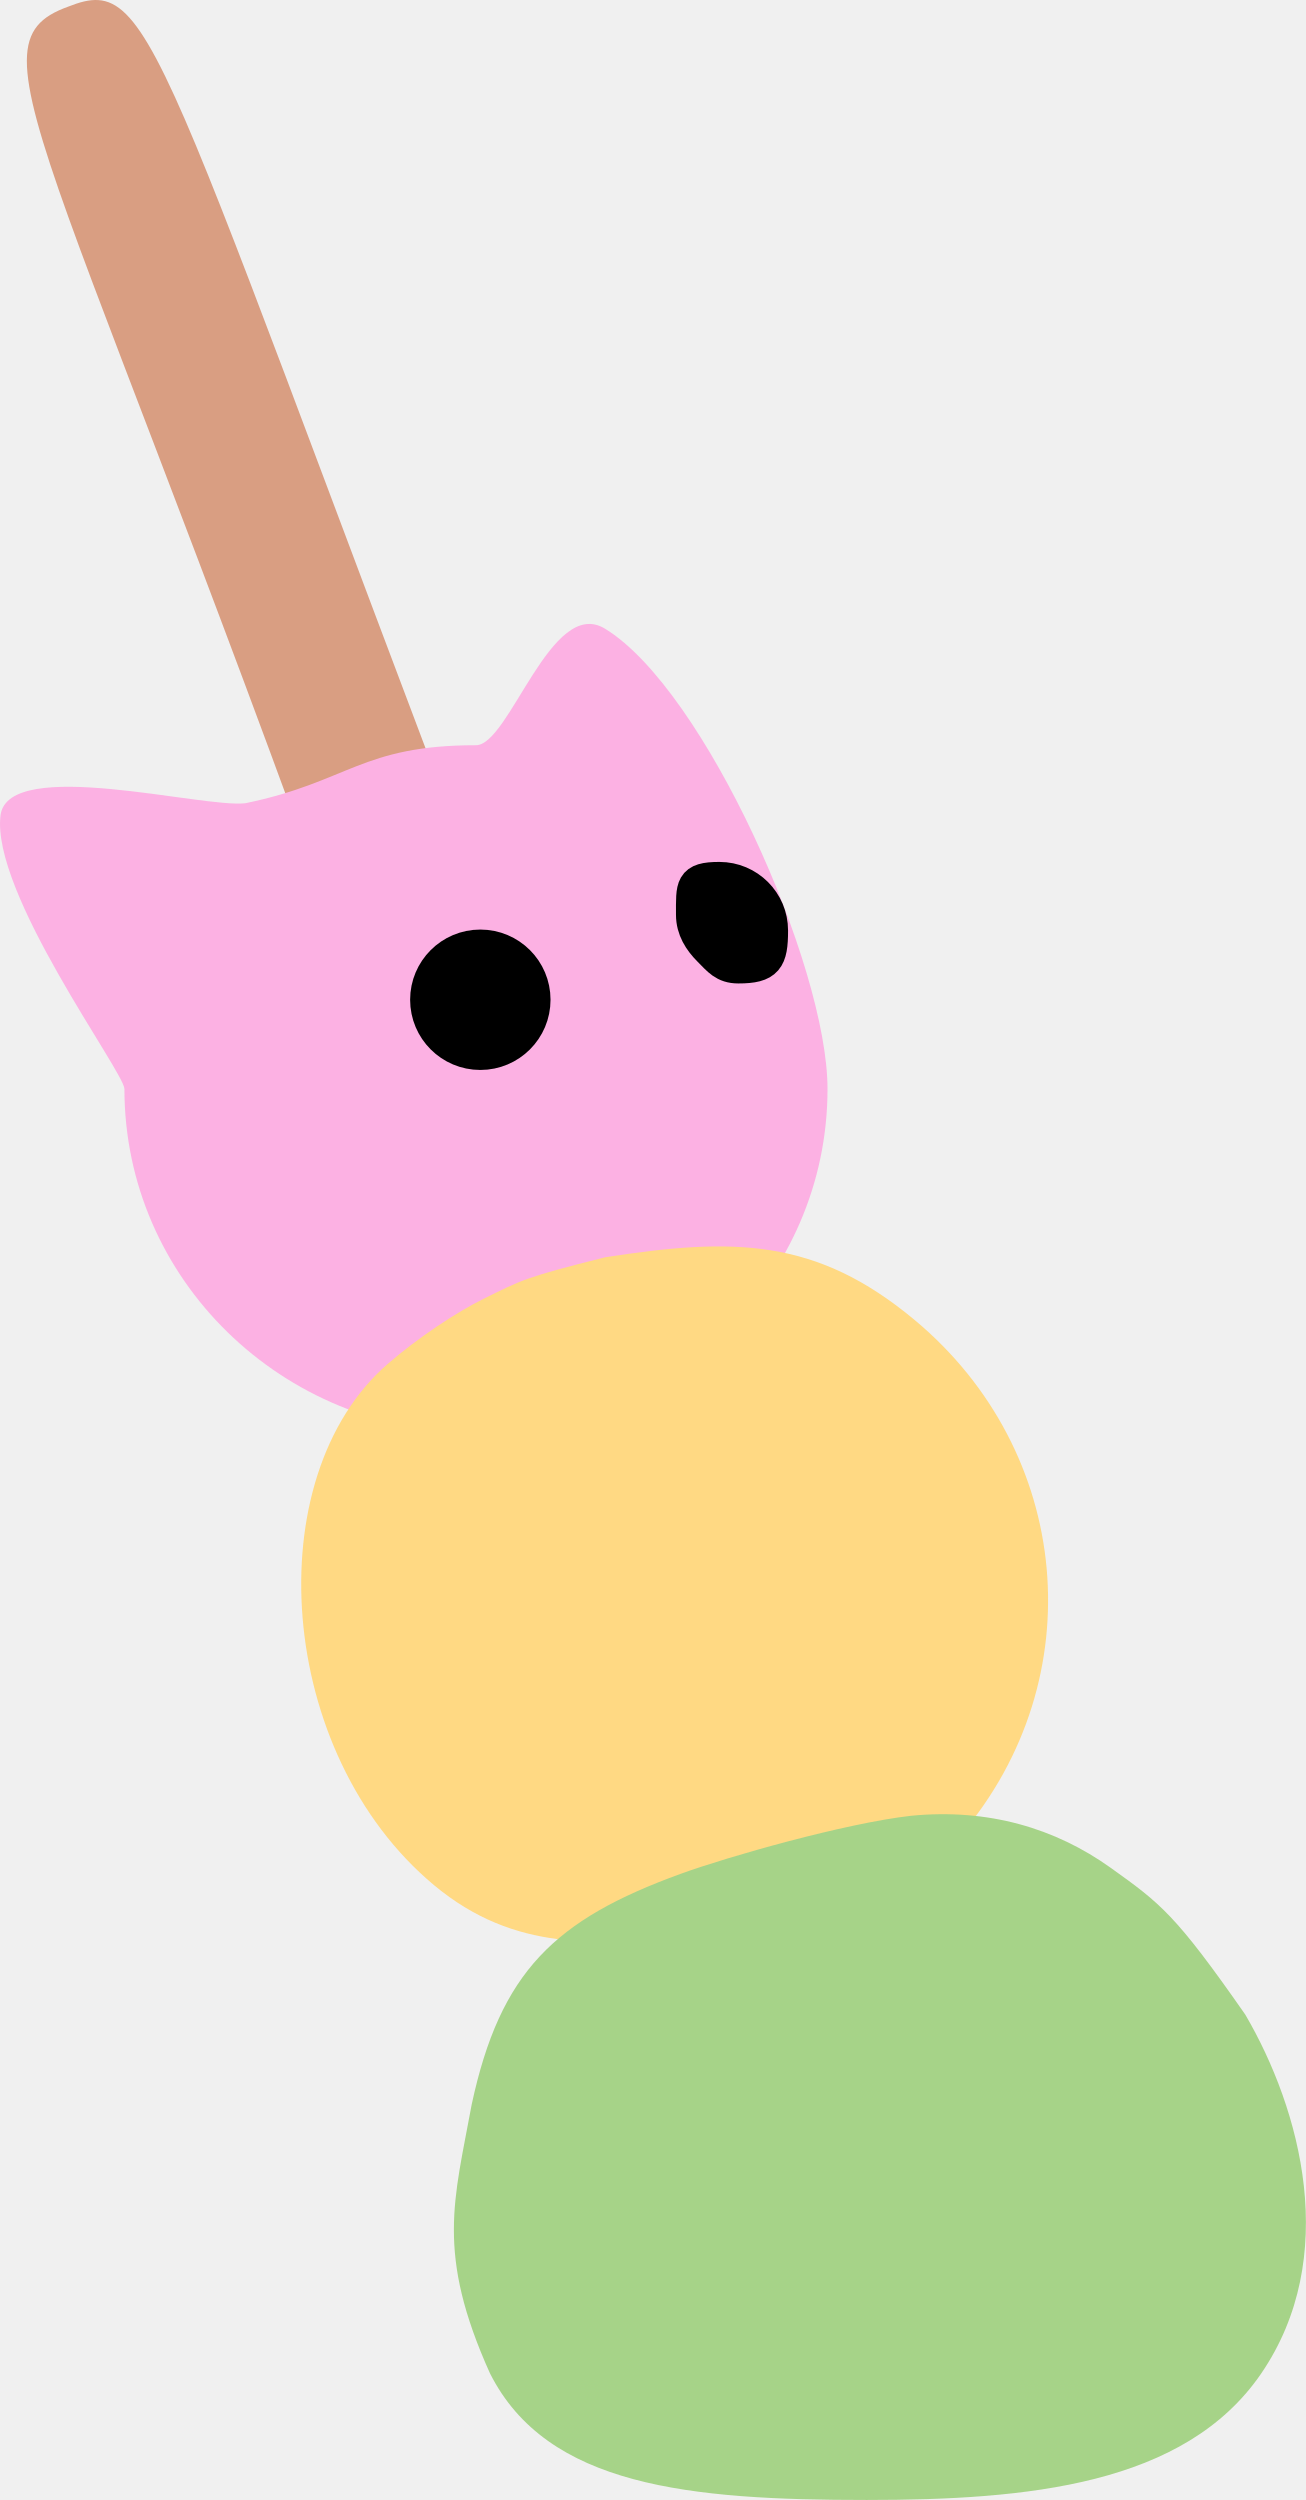
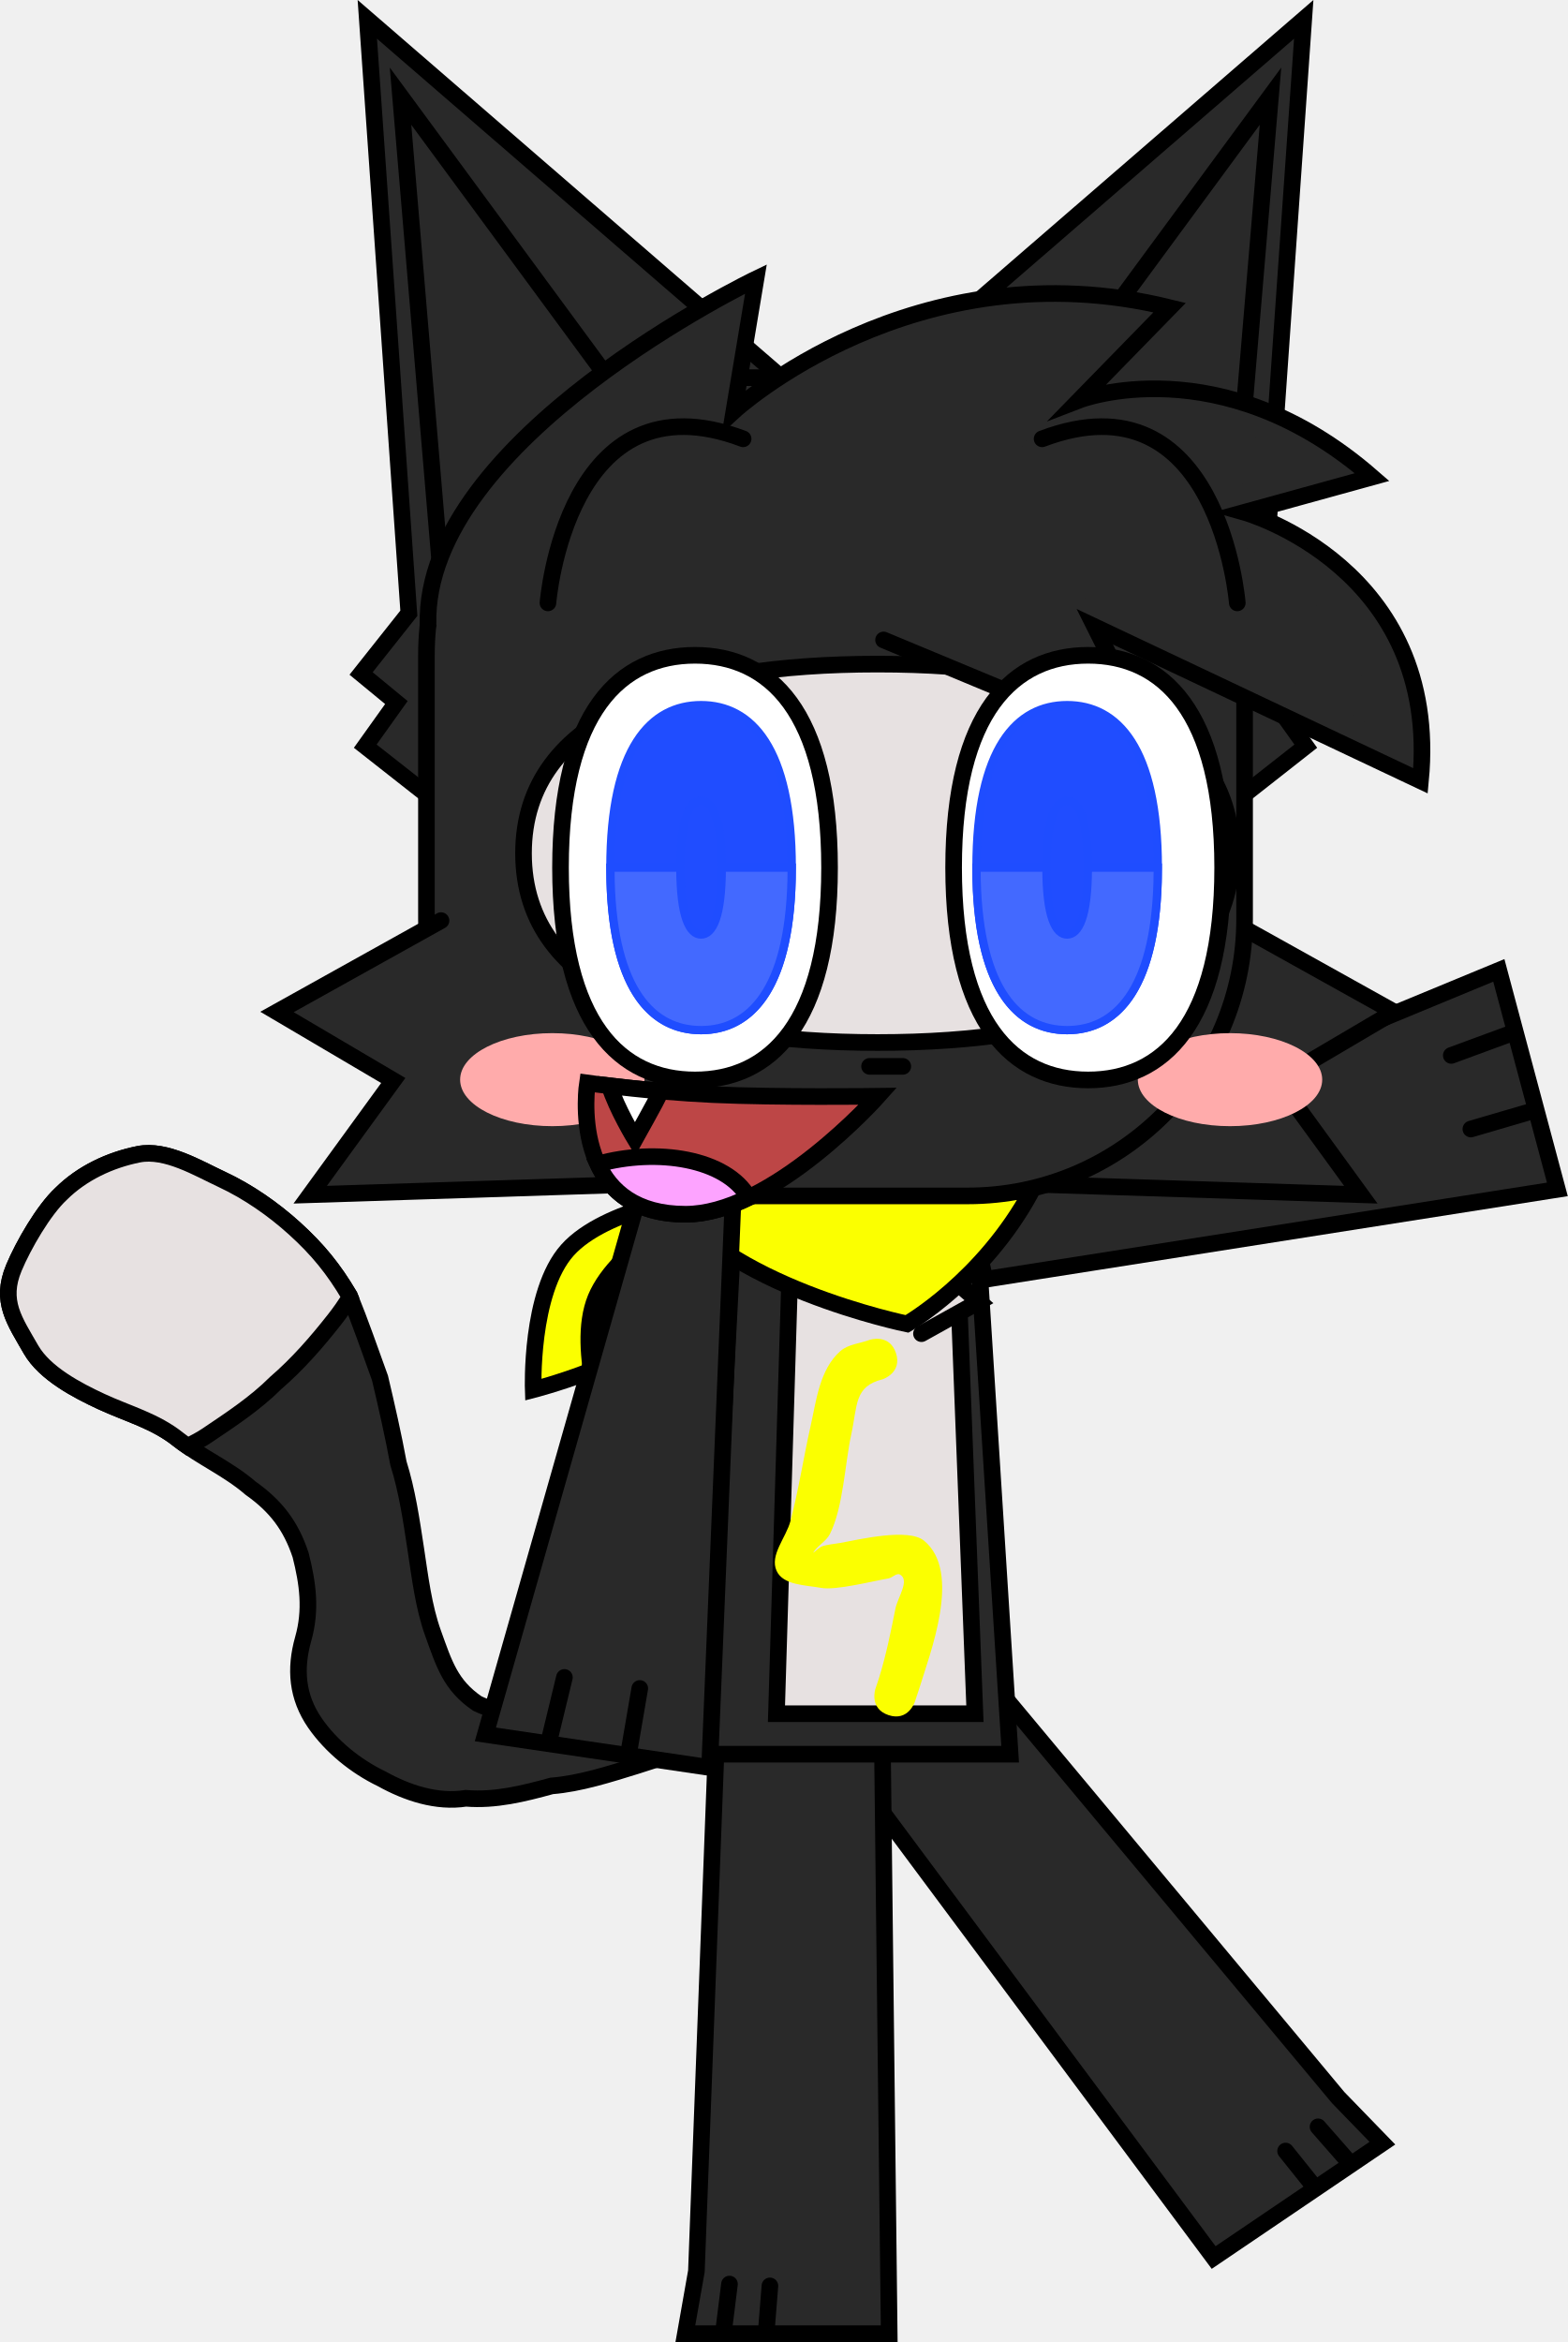
- <svg xmlns="http://www.w3.org/2000/svg" version="1.1" width="61.499" height="117.73" viewBox="0,0,61.499,117.73">
-   <g transform="translate(-209.2506,-121.1352)">
-     <g data-paper-data="{&quot;isPaintingLayer&quot;:true}" fill-rule="nonzero" stroke="#000000" stroke-linecap="butt" stroke-linejoin="miter" stroke-miterlimit="10" stroke-dasharray="" stroke-dashoffset="0" style="mix-blend-mode: normal">
-       <path d="M212.453,121.451c4.274,-1.687 3.991,1.735 23.391,52.097c11.03,29.471 19.761,53.619 16.55,54.627c-4.685,1.809 -12.362,-22.626 -23.391,-52.097c-16.892,-48.164 -21.642,-52.782 -16.55,-54.627z" data-paper-data="{&quot;index&quot;:null}" fill="#d99e82" stroke-width="0" />
-       <path d="M231.664,188.605c-9.143,0 -16.554,-7.248 -16.554,-16.188c0,-0.786 -6.314,-9.263 -5.832,-12.908c0.405,-2.763 9.554,-0.3 11.531,-0.549c4.861,-1.002 5.454,-2.731 10.856,-2.731c1.579,0 3.537,-7.034 6.074,-5.489c4.692,2.858 10.481,15.874 10.481,21.677c0,8.94 -7.412,16.188 -16.554,16.188z" data-paper-data="{&quot;index&quot;:null}" fill="#fcb1e3" stroke-width="0" />
-       <path d="M254.498,207.543c-3.95,2.746 -8.141,4.339 -12.556,4.762c-4.551,0.435 -8.461,0.761 -12.244,-2.387c-7.453,-6.203 -8.343,-19.21 -2.192,-24.55c1.446,-1.255 3.268,-2.454 4.531,-3.076c1.767,-0.871 1.92,-1.001 5.716,-1.95c6.044,-0.938 9.929,-0.908 14.553,2.94c7.453,6.203 8.435,16.907 2.192,24.262z" data-paper-data="{&quot;index&quot;:null}" fill="#ffd983" stroke-width="0" />
-       <path d="M232.327,232.906c-2.561,-5.684 -1.689,-8.147 -0.864,-12.664c1.347,-6.27 3.913,-8.71 9.846,-10.866c2.225,-0.808 7.743,-2.382 10.851,-2.733c3.624,-0.353 6.783,0.581 9.4,2.454c2.349,1.682 3.038,2.182 6.332,6.908c2.622,4.479 4.49,11.436 0.749,16.906c-3.601,5.266 -11.024,5.953 -18.583,5.953c-8.331,0 -15.044,-0.629 -17.731,-5.959z" data-paper-data="{&quot;index&quot;:null}" fill="#a6d388" stroke-width="0" />
-       <path d="M231.87,170.772c-1.411,0 -2.556,-1.144 -2.556,-2.556c0,-1.411 1.144,-2.556 2.556,-2.556c1.411,0 2.556,1.144 2.556,2.556c0,1.411 -1.144,2.556 -2.556,2.556z" data-paper-data="{&quot;index&quot;:null}" fill="#000000" stroke-width="1.5" />
-       <path d="M243.834,164.031z" data-paper-data="{&quot;index&quot;:null}" fill="#000000" stroke-width="0" />
-       <path d="M245.612,164.957c0,1.371 -0.222,1.741 -1.593,1.741c-0.685,0 -0.935,-0.352 -1.384,-0.801c-0.449,-0.449 -0.801,-0.995 -0.801,-1.681c0,-1.371 -0.074,-1.741 1.296,-1.741c1.371,0 2.482,1.111 2.482,2.482z" data-paper-data="{&quot;index&quot;:null}" fill="#000000" stroke-width="1.5" />
+ <svg xmlns="http://www.w3.org/2000/svg" version="1.1" width="188.77" height="281.954" viewBox="0,0,188.77,281.954">
+   <g transform="translate(-139.3986,-24.41932)">
+     <g data-paper-data="{&quot;isPaintingLayer&quot;:true}" stroke-linejoin="miter" stroke-miterlimit="10" stroke-dasharray="" stroke-dashoffset="0" style="mix-blend-mode: normal">
+       <g fill="#fbff00" fill-rule="nonzero" stroke="#000000" stroke-width="2" stroke-linecap="round">
+         <path d="M219.134,184.439c-3.833,4.288 -15.535,7.292 -15.535,7.292c0,0 -0.427,-11.715 4.121,-16.803c4.548,-5.088 16.169,-6.658 16.169,-6.658c0,0 -0.922,11.881 -4.756,16.169z" />
+         <path d="M225.052,185.898c-2.204,5.313 -12.259,12.009 -12.259,12.009c0,0 -4.268,-10.919 -1.653,-17.222c2.615,-6.303 13.067,-11.619 13.067,-11.619c0,0 3.049,11.52 0.845,16.833z" />
+       </g>
+       <g fill-rule="nonzero" stroke="#000000" stroke-width="2" stroke-linecap="butt">
+         <path d="M225.971,233.568c-3.298,1.2 -6.581,2.394 -9.934,3.43c-3.245,1.003 -6.839,2.164 -10.221,2.428c-3.396,0.932 -6.782,1.78 -10.318,1.49c-3.52,0.548 -7.103,-0.651 -10.152,-2.35c-3.13,-1.5 -6.072,-3.899 -8.02,-6.706c-2.165,-3.139 -2.444,-6.512 -1.42,-10.129c0.989,-3.479 0.559,-6.669 -0.309,-10.094c-1.177,-3.545 -2.973,-5.893 -6.03,-8.058c-2.645,-2.292 -5.905,-3.702 -8.669,-5.839c-2.803,-2.258 -6.089,-3.096 -9.304,-4.589c-2.91,-1.351 -6.801,-3.383 -8.459,-6.255c-1.974,-3.456 -3.753,-5.803 -2.057,-9.858c1.132,-2.7 3.554,-6.921 5.681,-8.898c2.506,-2.486 5.87,-4.069 9.332,-4.76c3.297,-0.649 7.144,1.685 10.042,3.037c3.131,1.461 6.177,3.577 8.735,5.896c2.811,2.548 4.71,4.896 6.614,8.117c1.326,3.253 2.471,6.581 3.669,9.883c0.808,3.416 1.582,6.819 2.221,10.271c1.048,3.334 1.558,6.853 2.085,10.303c0.515,3.376 0.935,6.978 2.097,10.19c1.307,3.613 2.068,6.22 5.321,8.431c2.989,1.477 6.858,1.248 10.098,0.655c3.331,-0.61 6.763,-1.99 9.95,-3.149c3.289,-1.196 6.578,-2.393 9.868,-3.589c1.364,-0.493 2.758,-0.937 4.155,-1.381c0.859,2.684 1.623,5.26 2.422,7.834c-2.124,1.767 -4.731,2.718 -7.398,3.688z" fill="#292929" />
+         <path d="M160.897,197.74c-2.803,-2.258 -6.089,-3.096 -9.304,-4.589c-2.91,-1.351 -6.801,-3.383 -8.459,-6.255c-1.974,-3.456 -3.753,-5.803 -2.057,-9.858c1.132,-2.7 3.554,-6.921 5.681,-8.898c2.506,-2.486 5.87,-4.069 9.332,-4.76c3.297,-0.649 7.144,1.685 10.042,3.037c3.131,1.461 6.177,3.577 8.735,5.896c2.811,2.548 4.71,4.896 6.614,8.117c0.021,0.052 0.042,0.103 0.063,0.155c-0.559,0.929 -1.177,1.811 -1.853,2.672c-2.161,2.751 -4.443,5.372 -7.094,7.659c-2.463,2.46 -5.404,4.389 -8.286,6.329c-0.699,0.471 -1.495,0.886 -2.319,1.291c-0.372,-0.256 -0.739,-0.521 -1.097,-0.798z" fill="#e7e1e1" />
+       </g>
+       <g data-paper-data="{&quot;index&quot;:null}" fill-rule="nonzero" stroke="#000000" stroke-width="2" stroke-linecap="round">
+         <path d="M319.867,141.243l7.048,26.367l-68.926,10.837l-2.34,-10.646z" fill="#292929" />
+         <path d="M314.141,151.482l7.053,-2.595" fill="none" />
+         <path d="M316.499,160.344l7.543,-2.206" fill="none" />
+       </g>
+       <g fill-rule="nonzero" stroke="#000000" stroke-width="2" stroke-linecap="round">
+         <path d="M259.078,227.243l41.449,49.709l5.32,5.485l-20.318,13.765l-42.845,-57.584c0,0 2.528,-6.254 4.335,-7.508c3.013,-2.091 12.059,-3.866 12.059,-3.866z" fill="#292929" />
+         <path d="M298.099,280.469l3.529,4.025" fill="none" />
+         <path d="M294.192,283.383l3.47,4.332" fill="none" />
+       </g>
+       <g data-paper-data="{&quot;index&quot;:null}" fill-rule="nonzero" stroke="#000000" stroke-width="2" stroke-linecap="round">
+         <path d="M245.636,233.668l0.827,71.705h-24.542l1.328,-7.525l2.434,-64.402z" fill="#292929" />
+         <path d="M226.569,304.709l0.664,-5.311" fill="none" />
+         <path d="M232.102,299.619l-0.443,5.533" fill="none" />
+       </g>
+       <g fill-rule="nonzero" stroke="#000000" stroke-width="2" stroke-linecap="round">
+         <path d="M256.73,167.979l4.295,67.625h-36.615l3.551,-68.053z" data-paper-data="{&quot;index&quot;:null}" fill="#292929" />
+         <path d="M254.351,167.737l2.434,62.999h-23.896l1.916,-63.184z" data-paper-data="{&quot;index&quot;:null}" fill="#e7e1e1" />
+         <path d="M248.402,171.258l8.865,3.347l-3.892,3.179l3.892,3.347l-6.919,3.849" fill="#e7e1e1" />
+       </g>
+       <path d="M263.573,167.865c-5.789,10.692 -14.965,15.939 -14.965,15.939c0,0 -22.537,-4.609 -29.103,-15.675z" fill="#fbff00" fill-rule="nonzero" stroke="#000000" stroke-width="2" stroke-linecap="round" />
+       <g fill-rule="nonzero" stroke="#000000" stroke-width="2" stroke-linecap="round">
+         <path d="M216.873,166.389l10.844,1.107l-2.877,69.713l-27,-3.984z" fill="#292929" />
+         <path d="M207.357,226.365l-1.77,7.303" fill="none" />
+         <path d="M215.102,235.439l1.328,-7.746" fill="none" />
+       </g>
+       <g data-paper-data="{&quot;index&quot;:null}" fill="#292929" fill-rule="nonzero" stroke="#000000" stroke-width="2" stroke-linecap="round">
+         <path d="M238.875,76.5l57.5,-49.75l-5,71.5l5.75,7.25l-4.25,3.5l3.75,5.25l-7,5.5z" />
+         <path d="M287.375,95.25l-24.25,-19.5l29.25,-39.75z" />
+       </g>
+       <g data-paper-data="{&quot;index&quot;:null}" fill="#292929" fill-rule="nonzero" stroke="#000000" stroke-width="2" stroke-linecap="round">
+         <path d="M190.375,119.75l-7,-5.5l3.75,-5.25l-4.25,-3.5l5.75,-7.25l-5,-71.5l57.5,49.75z" />
+         <path d="M187.625,36l29.25,39.75l-24.25,19.5z" />
+       </g>
+       <path d="M287.5,135.25l19.75,11l-14,8.25l10,13.75l-39,-1.25" data-paper-data="{&quot;index&quot;:null}" fill="#292929" fill-rule="nonzero" stroke="#000000" stroke-width="2" stroke-linecap="round" />
+       <path d="M289.255,135.046c0,18.418 -14.931,33.349 -33.349,33.349h-31.813c-18.418,0 -33.349,-14.931 -33.349,-33.349v-31.813c0,-8.845 3.514,-17.327 9.768,-23.581c6.254,-6.254 14.737,-9.768 23.581,-9.768h31.813c18.418,0 33.349,14.931 33.349,33.349z" data-paper-data="{&quot;index&quot;:null}" fill="#292929" fill-rule="evenodd" stroke="#000000" stroke-width="2" stroke-linecap="square" />
+       <path d="M287.695,127.15c0,16.809 -19.087,22.779 -42.631,22.779c-23.545,0 -42.631,-5.97 -42.631,-22.779c0,-16.809 19.087,-22.779 42.631,-22.779c23.545,0 42.631,5.97 42.631,22.779z" data-paper-data="{&quot;index&quot;:null}" fill="#e7e1e1" fill-rule="nonzero" stroke="#000000" stroke-width="2" stroke-linecap="butt" />
+       <path d="M215.75,167l-39,1.25l10,-13.75l-14,-8.25l19.75,-11" fill="#292929" fill-rule="nonzero" stroke="#000000" stroke-width="2" stroke-linecap="round" />
+       <g fill-rule="nonzero">
+         <path d="M190.937,99.607c-0.585,-22.374 39.48,-41.599 39.48,-41.599l-2.65,15.898c0,0 21.72,-19.995 52.463,-12.453l-10.864,11.128c0,0 17.027,-6.582 35.24,9.274l-15.368,4.239c0,0 23.664,6.656 21.197,32.326l-39.215,-18.547l7.684,15.368l-33.12,-13.778" fill="#292929" stroke="none" stroke-width="0" stroke-linecap="round" />
+         <path d="M280.23,61.453l-10.864,11.128c0,0 17.027,-6.582 35.24,9.274l-15.368,4.239c0,0 23.664,6.656 21.197,32.326l-39.215,-18.547l7.684,15.368l-31.066,-12.923c7.24,0.022 24.604,7.573 24.604,7.573c0,0 -5.155,-8.462 -8.79,-13.366c10.306,-3.662 42.05,15.968 42.05,15.968c-5.566,-21.948 -24.64,-25.986 -27.363,-26.094c5.982,-3.116 18.205,-5.58 18.205,-5.58c-10.964,-10.213 -31.173,-3.355 -34.413,-1.87c1.901,-3.407 4.458,-9.993 10.616,-15.664c-7.799,-1.766 -13.735,-1.508 -24.494,-0.631c8.633,-2.802 19.57,-4.242 31.975,-1.199z" fill="#292929" stroke="none" stroke-width="0" stroke-linecap="butt" />
+         <path d="M190.937,99.607c-0.585,-22.374 39.48,-41.599 39.48,-41.599l-2.65,15.898c0,0 21.72,-19.995 52.463,-12.453l-10.864,11.128c0,0 17.027,-6.582 35.24,9.274l-15.368,4.239c0,0 23.664,6.656 21.197,32.326l-39.215,-18.547l7.684,15.368l-33.12,-13.778" fill="none" stroke="#000000" stroke-width="2" stroke-linecap="round" />
+       </g>
+       <path d="M217,154.4c0,3.093 -4.97,5.6 -11.1,5.6c-6.13,0 -11.1,-2.507 -11.1,-5.6c0,-3.093 4.97,-5.6 11.1,-5.6c6.13,0 11.1,2.507 11.1,5.6z" fill="#ffabab" fill-rule="nonzero" stroke="none" stroke-width="0" stroke-linecap="butt" />
+       <path d="M298.6,154.4c0,3.093 -4.97,5.6 -11.1,5.6c-6.13,0 -11.1,-2.507 -11.1,-5.6c0,-3.093 4.97,-5.6 11.1,-5.6c6.13,0 11.1,2.507 11.1,5.6z" fill="#ffabab" fill-rule="nonzero" stroke="none" stroke-width="0" stroke-linecap="butt" />
+       <path d="M270.417,103.312c8.945,0 16.197,6.699 16.197,25.561c0,18.862 -7.252,25.561 -16.197,25.561c-8.945,0 -16.197,-6.699 -16.197,-25.561c0,-18.862 7.252,-25.561 16.197,-25.561z" data-paper-data="{&quot;index&quot;:null}" fill="#ffffff" fill-rule="nonzero" stroke="#000000" stroke-width="2" stroke-linecap="butt" />
+       <g data-paper-data="{&quot;index&quot;:null}" fill-rule="nonzero" stroke="#1f4dff" stroke-width="1" stroke-linecap="butt">
+         <path d="M267.889,109.309c6.03,0 10.918,5.127 10.918,19.564c0,14.437 -4.888,19.564 -10.918,19.564c-6.03,0 -10.918,-5.127 -10.918,-19.564c0,-14.437 4.888,-19.564 10.918,-19.564z" data-paper-data="{&quot;index&quot;:null}" fill="#204dff" />
+         <path d="M278.807,128.873c0,0 -0.009,1.206 -0.026,1.784c-0.39,13.077 -5.117,17.78 -10.892,17.78c-5.809,0 -10.558,-4.758 -10.898,-18.014c-0.013,-0.504 -0.02,-1.55 -0.02,-1.55z" data-paper-data="{&quot;index&quot;:null}" fill="#4369ff" />
+         <path d="M267.889,120.818c1.376,0 2.492,2.111 2.492,8.055c0,5.944 -1.116,8.055 -2.492,8.055c-1.376,0 -2.492,-2.111 -2.492,-8.055c0,-5.944 1.116,-8.055 2.492,-8.055z" data-paper-data="{&quot;index&quot;:null}" fill="#204dff" />
+       </g>
+       <path d="M239.281,128.873c0,18.862 -7.252,25.561 -16.197,25.561c-8.945,0 -16.197,-6.699 -16.197,-25.561c0,-18.862 7.252,-25.561 16.197,-25.561c8.945,0 16.197,6.699 16.197,25.561z" data-paper-data="{&quot;index&quot;:null}" fill="#ffffff" fill-rule="nonzero" stroke="#000000" stroke-width="2" stroke-linecap="butt" />
+       <g data-paper-data="{&quot;index&quot;:null}" fill-rule="nonzero" stroke="#1f4dff" stroke-width="1" stroke-linecap="butt">
+         <path d="M234.729,128.873c0,14.437 -4.888,19.564 -10.918,19.564c-6.03,0 -10.918,-5.127 -10.918,-19.564c0,-14.437 4.888,-19.564 10.918,-19.564c6.03,0 10.918,5.127 10.918,19.564z" data-paper-data="{&quot;index&quot;:null}" fill="#204dff" />
+         <path d="M234.729,128.873c0,0 -0.007,1.046 -0.02,1.55c-0.34,13.255 -5.09,18.014 -10.898,18.014c-5.774,0 -10.502,-4.702 -10.892,-17.78c-0.017,-0.578 -0.026,-1.784 -0.026,-1.784z" data-paper-data="{&quot;index&quot;:null}" fill="#4369ff" />
+         <path d="M226.303,128.873c0,5.944 -1.116,8.055 -2.492,8.055c-1.376,0 -2.492,-2.111 -2.492,-8.055c0,-5.944 1.116,-8.055 2.492,-8.055c1.376,0 2.492,2.111 2.492,8.055z" data-paper-data="{&quot;index&quot;:null}" fill="#204dff" />
+       </g>
+       <path d="M244.1,152.8h4" fill="none" fill-rule="nonzero" stroke="#000000" stroke-width="2" stroke-linecap="round" />
+       <g fill-rule="nonzero" stroke="#000000" stroke-width="2">
+         <path d="M221.941,170.6c-14.282,0.005 -11.816,-15.8 -11.816,-15.8c0,0 7.375,1.045 15.124,1.4c7.749,0.355 19.851,0.2 19.851,0.2c0,0 -12.646,14.196 -23.159,14.2z" fill="#bd4646" stroke-linecap="round" />
+         <path d="M221.941,170.6c-6.011,0.002 -9.055,-2.797 -10.565,-6.039c7.112,-1.984 15.487,-0.678 18.166,4.041c-2.523,1.207 -5.121,1.998 -7.6,1.998z" fill="#fda3ff" stroke-linecap="round" />
+         <path d="M215.86,161.553c0,0 -2.217,-3.654 -3.079,-6.414c1.581,0.188 3.757,0.427 6.222,0.64c-0.612,1.238 -3.143,5.774 -3.143,5.774z" fill="#ffffff" stroke-linecap="butt" />
+       </g>
+       <path d="M205.375,97c0,0 2.215,-27.815 23.5,-19.75" fill="none" fill-rule="nonzero" stroke="#000000" stroke-width="2" stroke-linecap="round" />
+       <path d="M264.875,77.25c21.285,-8.065 23.5,19.75 23.5,19.75" data-paper-data="{&quot;index&quot;:null}" fill="none" fill-rule="nonzero" stroke="#000000" stroke-width="2" stroke-linecap="round" />
+       <path d="M246.382,230.903c-2.372,-0.791 -1.581,-3.162 -1.581,-3.162l0.437,-1.308c0.861,-2.793 1.403,-5.492 1.975,-8.348c0.271,-1.351 1.756,-3.403 0.565,-4.093c-0.427,-0.247 -0.923,0.372 -1.409,0.454c-1.929,0.327 -6.305,1.466 -8.112,1.137c-1.879,-0.341 -4.559,-0.309 -5.351,-2.047c-0.864,-1.894 1.146,-4.002 1.674,-6.015c0.99,-3.773 1.57,-7.662 2.429,-11.465c0.659,-2.919 1.065,-6.798 3.59,-8.992c0.946,-0.822 2.341,-0.893 3.512,-1.34c0,0 2.372,-0.791 3.162,1.581c0.791,2.372 -1.581,3.162 -1.581,3.162c-3.476,0.855 -3.023,3.12 -3.803,6.676c-0.754,3.44 -0.951,8.758 -2.568,11.963c-0.438,0.869 -1.434,1.344 -1.96,2.163c-0.22,0.342 0.625,-0.553 1.01,-0.684c0.719,-0.244 1.493,-0.281 2.239,-0.418c2.264,-0.415 8.158,-1.815 10.047,-0.262c4.582,3.766 0.751,13.467 -0.641,17.999l-0.472,1.418c0,0 -0.791,2.372 -3.162,1.581z" fill="#fbff00" fill-rule="nonzero" stroke="none" stroke-width="0.5" stroke-linecap="butt" />
    </g>
  </g>
</svg>
